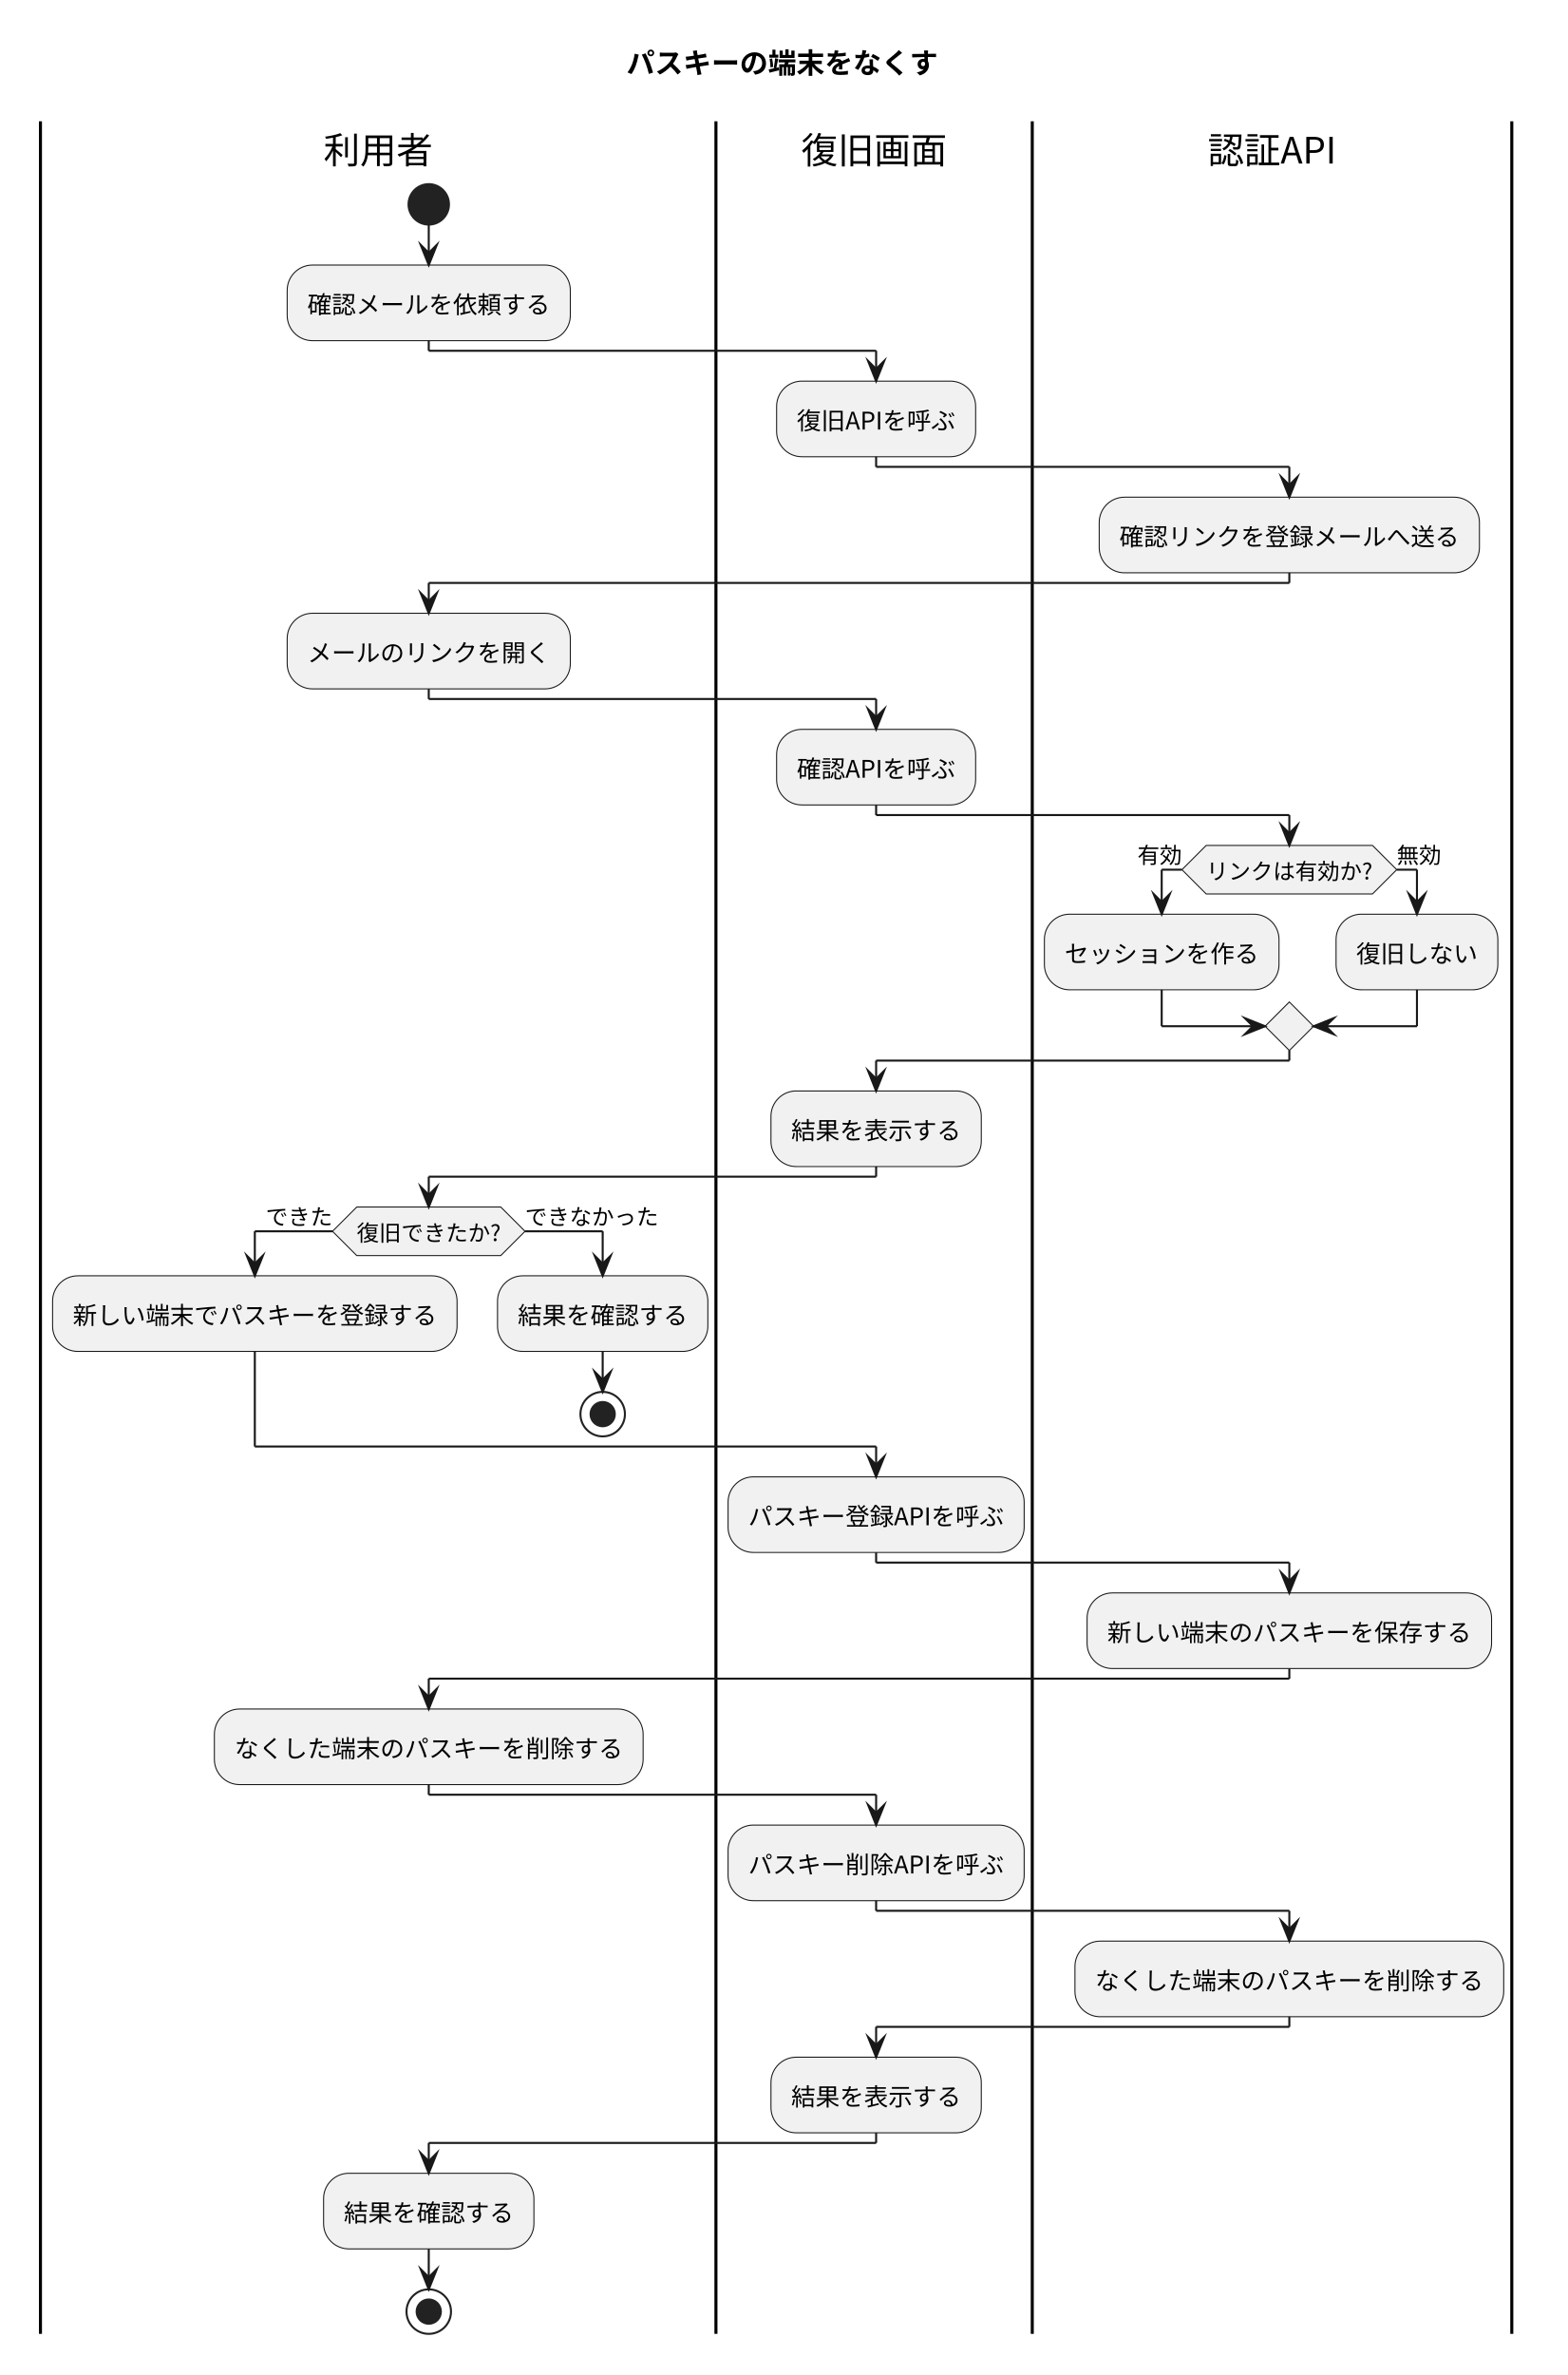
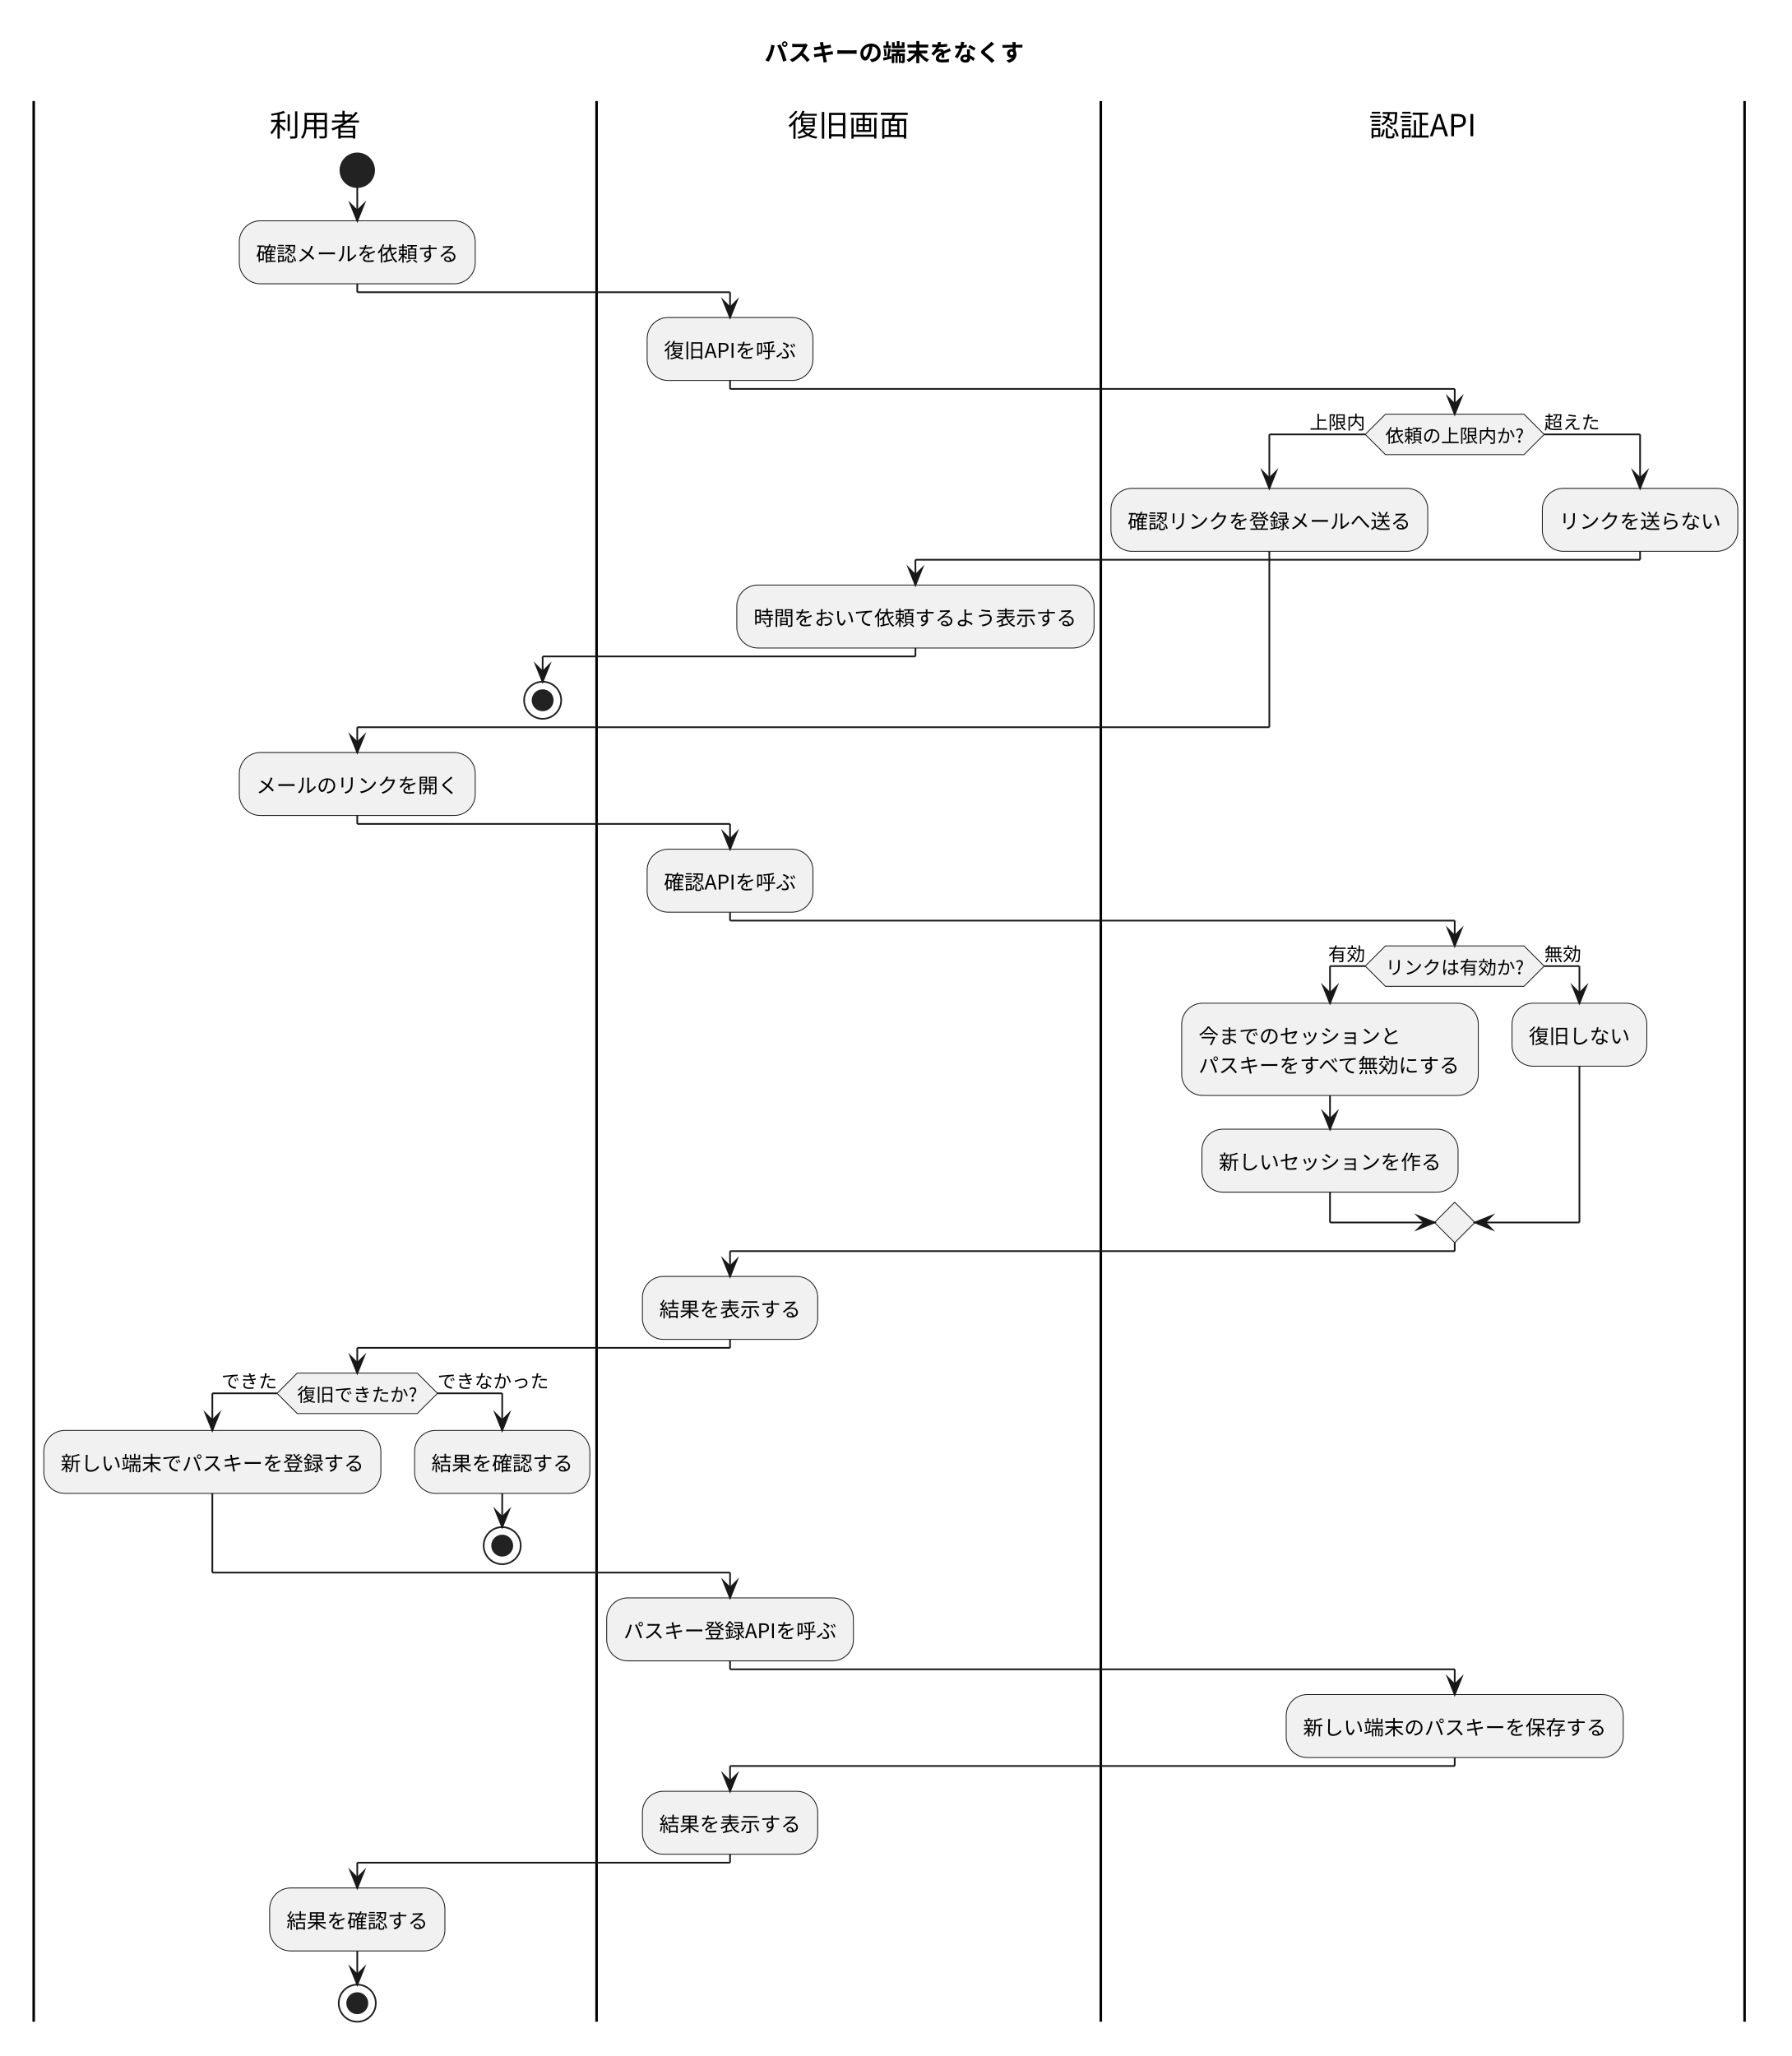
- <svg xmlns="http://www.w3.org/2000/svg" version="1.1" data-diagram-type="ACTIVITY" style="width:775px;height:1174px;background:#FFFFFF;" width="775px" height="1174px" viewBox="0 0 775 1174" zoomAndPan="magnify" preserveAspectRatio="none" contentStyleType="text/css">
+ <svg xmlns="http://www.w3.org/2000/svg" version="1.1" data-diagram-type="ACTIVITY" style="width:1063px;height:1220px;background:#FFFFFF;" width="1063px" height="1220px" viewBox="0 0 1063 1220" zoomAndPan="magnify" preserveAspectRatio="none" contentStyleType="text/css">
  <defs />
  <g font-family="sans-serif" lengthAdjust="spacing">
    <g class="title" data-source-line="7">
-       <text x="309.768" y="36.24" fill="#000" font-size="14" textLength="153.999" font-weight="700" font-family="'Noto Sans CJK JP'">パスキーの端末をなくす</text>
+       <text x="453.613" y="36.24" fill="#000" font-size="14" textLength="153.999" font-weight="700" font-family="'Noto Sans CJK JP'">パスキーの端末をなくす</text>
    </g>
-     <rect x="20" y="59.956" width="728.535" height="26.064" fill="none" style="stroke:none;" />
+     <rect x="20" y="59.956" width="1016.226" height="26.064" fill="none" style="stroke:none;" />
    <ellipse cx="212.001" cy="101.02" rx="10" ry="10" fill="#222" style="stroke:#222;stroke-width:1;" />
    <rect x="142.001" y="131.02" width="140.001" height="37.376" fill="#F1F1F1" style="stroke:#181818;stroke-width:0.5;" rx="12.5" ry="12.5" />
    <text x="152.001" y="154.94" fill="#000" font-size="12" textLength="120.001" font-family="'Noto Sans CJK JP'">確認メールを依頼する</text>
-     <rect x="142.001" y="303.148" width="140.001" height="37.376" fill="#F1F1F1" style="stroke:#181818;stroke-width:0.5;" rx="12.5" ry="12.5" />
-     <text x="152.001" y="327.068" fill="#000" font-size="12" textLength="120.001" font-family="'Noto Sans CJK JP'">メールのリンクを開く</text>
-     <polygon points="176.394,596.653,247.608,596.653,259.608,608.653,247.608,620.653,176.394,620.653,164.394,608.653,176.394,596.653" fill="#F1F1F1" style="stroke:#181818;stroke-width:0.5;stroke-linejoin:miter;stroke-miterlimit:10;" />
-     <text x="176.394" y="613.449" fill="#000" font-size="11" textLength="71.214" font-family="'Noto Sans CJK JP'">復旧できたか?</text>
-     <text x="131.395" y="605.485" fill="#000" font-size="11" textLength="33" font-family="'Noto Sans CJK JP'">できた</text>
-     <text x="259.608" y="605.485" fill="#000" font-size="11" textLength="66" font-family="'Noto Sans CJK JP'">できなかった</text>
-     <rect x="26" y="630.653" width="200.001" height="37.376" fill="#F1F1F1" style="stroke:#181818;stroke-width:0.5;" rx="12.5" ry="12.5" />
-     <text x="36" y="654.573" fill="#000" font-size="12" textLength="180.001" font-family="'Noto Sans CJK JP'">新しい端末でパスキーを登録する</text>
-     <rect x="246.001" y="630.653" width="104.001" height="37.376" fill="#F1F1F1" style="stroke:#181818;stroke-width:0.5;" rx="12.5" ry="12.5" />
-     <text x="256.001" y="654.573" fill="#000" font-size="12" textLength="84.001" font-family="'Noto Sans CJK JP'">結果を確認する</text>
-     <ellipse cx="298.002" cy="699.029" rx="11" ry="11" fill="none" style="stroke:#222;stroke-width:1;" />
-     <ellipse cx="298.002" cy="699.029" rx="6" ry="6" fill="#222" style="stroke:#222;stroke-width:1;" />
-     <rect x="106" y="844.781" width="212.001" height="37.376" fill="#F1F1F1" style="stroke:#181818;stroke-width:0.5;" rx="12.5" ry="12.5" />
-     <text x="116" y="868.701" fill="#000" font-size="12" textLength="192.001" font-family="'Noto Sans CJK JP'">なくした端末のパスキーを削除する</text>
-     <rect x="160.001" y="1074.285" width="104.001" height="37.376" fill="#F1F1F1" style="stroke:#181818;stroke-width:0.5;" rx="12.5" ry="12.5" />
-     <text x="170.001" y="1098.206" fill="#000" font-size="12" textLength="84.001" font-family="'Noto Sans CJK JP'">結果を確認する</text>
-     <ellipse cx="212.001" cy="1142.662" rx="11" ry="11" fill="none" style="stroke:#222;stroke-width:1;" />
-     <ellipse cx="212.001" cy="1142.662" rx="6" ry="6" fill="#222" style="stroke:#222;stroke-width:1;" />
-     <line x1="20" y1="59.956" x2="20" y2="1153.662" style="stroke:#000;stroke-width:1.5;" />
+     <ellipse cx="322.002" cy="415.524" rx="11" ry="11" fill="none" style="stroke:#222;stroke-width:1;" />
+     <ellipse cx="322.002" cy="415.524" rx="6" ry="6" fill="#222" style="stroke:#222;stroke-width:1;" />
+     <rect x="142.001" y="446.524" width="140.001" height="37.376" fill="#F1F1F1" style="stroke:#181818;stroke-width:0.5;" rx="12.5" ry="12.5" />
+     <text x="152.001" y="470.444" fill="#000" font-size="12" textLength="120.001" font-family="'Noto Sans CJK JP'">メールのリンクを開く</text>
+     <polygon points="176.394,814.781,247.608,814.781,259.608,826.781,247.608,838.781,176.394,838.781,164.394,826.781,176.394,814.781" fill="#F1F1F1" style="stroke:#181818;stroke-width:0.5;stroke-linejoin:miter;stroke-miterlimit:10;" />
+     <text x="176.394" y="831.577" fill="#000" font-size="11" textLength="71.214" font-family="'Noto Sans CJK JP'">復旧できたか?</text>
+     <text x="131.395" y="823.613" fill="#000" font-size="11" textLength="33" font-family="'Noto Sans CJK JP'">できた</text>
+     <text x="259.608" y="823.613" fill="#000" font-size="11" textLength="66" font-family="'Noto Sans CJK JP'">できなかった</text>
+     <rect x="26" y="848.781" width="200.001" height="37.376" fill="#F1F1F1" style="stroke:#181818;stroke-width:0.5;" rx="12.5" ry="12.5" />
+     <text x="36" y="872.701" fill="#000" font-size="12" textLength="180.001" font-family="'Noto Sans CJK JP'">新しい端末でパスキーを登録する</text>
+     <rect x="246.001" y="848.781" width="104.001" height="37.376" fill="#F1F1F1" style="stroke:#181818;stroke-width:0.5;" rx="12.5" ry="12.5" />
+     <text x="256.001" y="872.701" fill="#000" font-size="12" textLength="84.001" font-family="'Noto Sans CJK JP'">結果を確認する</text>
+     <ellipse cx="298.002" cy="917.157" rx="11" ry="11" fill="none" style="stroke:#222;stroke-width:1;" />
+     <ellipse cx="298.002" cy="917.157" rx="6" ry="6" fill="#222" style="stroke:#222;stroke-width:1;" />
+     <rect x="160.001" y="1120.285" width="104.001" height="37.376" fill="#F1F1F1" style="stroke:#181818;stroke-width:0.5;" rx="12.5" ry="12.5" />
+     <text x="170.001" y="1144.206" fill="#000" font-size="12" textLength="84.001" font-family="'Noto Sans CJK JP'">結果を確認する</text>
+     <ellipse cx="212.001" cy="1188.662" rx="11" ry="11" fill="none" style="stroke:#222;stroke-width:1;" />
+     <ellipse cx="212.001" cy="1188.662" rx="6" ry="6" fill="#222" style="stroke:#222;stroke-width:1;" />
+     <line x1="20" y1="59.956" x2="20" y2="1199.662" style="stroke:#000;stroke-width:1.5;" />
    <rect x="384.002" y="188.396" width="98.409" height="37.376" fill="#F1F1F1" style="stroke:#181818;stroke-width:0.5;" rx="12.5" ry="12.5" />
    <text x="394.002" y="212.316" fill="#000" font-size="12" textLength="78.409" font-family="'Noto Sans CJK JP'">復旧APIを呼ぶ</text>
-     <rect x="384.002" y="360.524" width="98.409" height="37.376" fill="#F1F1F1" style="stroke:#181818;stroke-width:0.5;" rx="12.5" ry="12.5" />
-     <text x="394.002" y="384.444" fill="#000" font-size="12" textLength="78.409" font-family="'Noto Sans CJK JP'">確認APIを呼ぶ</text>
-     <rect x="381.206" y="539.276" width="104.001" height="37.376" fill="#F1F1F1" style="stroke:#181818;stroke-width:0.5;" rx="12.5" ry="12.5" />
-     <text x="391.206" y="563.197" fill="#000" font-size="12" textLength="84.001" font-family="'Noto Sans CJK JP'">結果を表示する</text>
-     <rect x="360.002" y="730.029" width="146.409" height="37.376" fill="#F1F1F1" style="stroke:#181818;stroke-width:0.5;" rx="12.5" ry="12.5" />
-     <text x="370.002" y="753.949" fill="#000" font-size="12" textLength="126.409" font-family="'Noto Sans CJK JP'">パスキー登録APIを呼ぶ</text>
-     <rect x="360.002" y="902.157" width="146.409" height="37.376" fill="#F1F1F1" style="stroke:#181818;stroke-width:0.5;" rx="12.5" ry="12.5" />
-     <text x="370.002" y="926.077" fill="#000" font-size="12" textLength="126.409" font-family="'Noto Sans CJK JP'">パスキー削除APIを呼ぶ</text>
-     <rect x="381.206" y="1016.909" width="104.001" height="37.376" fill="#F1F1F1" style="stroke:#181818;stroke-width:0.5;" rx="12.5" ry="12.5" />
-     <text x="391.206" y="1040.829" fill="#000" font-size="12" textLength="84.001" font-family="'Noto Sans CJK JP'">結果を表示する</text>
-     <line x1="354.002" y1="59.956" x2="354.002" y2="1153.662" style="stroke:#000;stroke-width:1.5;" />
-     <rect x="543.517" y="245.772" width="188.001" height="37.376" fill="#F1F1F1" style="stroke:#181818;stroke-width:0.5;" rx="12.5" ry="12.5" />
-     <text x="553.517" y="269.692" fill="#000" font-size="12" textLength="168.001" font-family="'Noto Sans CJK JP'">確認リンクを登録メールへ送る</text>
-     <polygon points="596.411,417.9,678.625,417.9,690.625,429.9,678.625,441.9,596.411,441.9,584.411,429.9,596.411,417.9" fill="#F1F1F1" style="stroke:#181818;stroke-width:0.5;stroke-linejoin:miter;stroke-miterlimit:10;" />
-     <text x="596.411" y="434.696" fill="#000" font-size="11" textLength="82.213" font-family="'Noto Sans CJK JP'">リンクは有効か?</text>
-     <text x="562.411" y="426.732" fill="#000" font-size="11" textLength="22" font-family="'Noto Sans CJK JP'">有効</text>
-     <text x="690.625" y="426.732" fill="#000" font-size="11" textLength="22" font-family="'Noto Sans CJK JP'">無効</text>
-     <rect x="516.411" y="451.9" width="116.001" height="37.376" fill="#F1F1F1" style="stroke:#181818;stroke-width:0.5;" rx="12.5" ry="12.5" />
-     <text x="526.411" y="475.82" fill="#000" font-size="12" textLength="96.001" font-family="'Noto Sans CJK JP'">セッションを作る</text>
-     <rect x="660.625" y="451.9" width="80" height="37.376" fill="#F1F1F1" style="stroke:#181818;stroke-width:0.5;" rx="12.5" ry="12.5" />
-     <text x="670.625" y="475.82" fill="#000" font-size="12" textLength="60" font-family="'Noto Sans CJK JP'">復旧しない</text>
-     <polygon points="637.518,495.276,649.518,507.276,637.518,519.276,625.518,507.276,637.518,495.276" fill="#F1F1F1" style="stroke:#181818;stroke-width:0.5;stroke-linejoin:miter;stroke-miterlimit:10;" />
-     <rect x="537.517" y="787.405" width="200.001" height="37.376" fill="#F1F1F1" style="stroke:#181818;stroke-width:0.5;" rx="12.5" ry="12.5" />
-     <text x="547.517" y="811.325" fill="#000" font-size="12" textLength="180.001" font-family="'Noto Sans CJK JP'">新しい端末のパスキーを保存する</text>
-     <rect x="531.517" y="959.533" width="212.001" height="37.376" fill="#F1F1F1" style="stroke:#181818;stroke-width:0.5;" rx="12.5" ry="12.5" />
-     <text x="541.517" y="983.453" fill="#000" font-size="12" textLength="192.001" font-family="'Noto Sans CJK JP'">なくした端末のパスキーを削除する</text>
-     <line x1="510.411" y1="59.956" x2="510.411" y2="1153.662" style="stroke:#000;stroke-width:1.5;" />
-     <line x1="747.519" y1="59.956" x2="747.519" y2="1153.662" style="stroke:#000;stroke-width:1.5;" />
+     <rect x="437.206" y="347.148" width="212.001" height="37.376" fill="#F1F1F1" style="stroke:#181818;stroke-width:0.5;" rx="12.5" ry="12.5" />
+     <text x="447.206" y="371.068" fill="#000" font-size="12" textLength="192.001" font-family="'Noto Sans CJK JP'">時間をおいて依頼するよう表示する</text>
+     <rect x="384.002" y="503.9" width="98.409" height="37.376" fill="#F1F1F1" style="stroke:#181818;stroke-width:0.5;" rx="12.5" ry="12.5" />
+     <text x="394.002" y="527.82" fill="#000" font-size="12" textLength="78.409" font-family="'Noto Sans CJK JP'">確認APIを呼ぶ</text>
+     <rect x="381.206" y="757.405" width="104.001" height="37.376" fill="#F1F1F1" style="stroke:#181818;stroke-width:0.5;" rx="12.5" ry="12.5" />
+     <text x="391.206" y="781.325" fill="#000" font-size="12" textLength="84.001" font-family="'Noto Sans CJK JP'">結果を表示する</text>
+     <rect x="360.002" y="948.157" width="146.409" height="37.376" fill="#F1F1F1" style="stroke:#181818;stroke-width:0.5;" rx="12.5" ry="12.5" />
+     <text x="370.002" y="972.077" fill="#000" font-size="12" textLength="126.409" font-family="'Noto Sans CJK JP'">パスキー登録APIを呼ぶ</text>
+     <rect x="381.206" y="1062.909" width="104.001" height="37.376" fill="#F1F1F1" style="stroke:#181818;stroke-width:0.5;" rx="12.5" ry="12.5" />
+     <text x="391.206" y="1086.829" fill="#000" font-size="12" textLength="84.001" font-family="'Noto Sans CJK JP'">結果を表示する</text>
+     <line x1="354.002" y1="59.956" x2="354.002" y2="1199.662" style="stroke:#000;stroke-width:1.5;" />
+     <polygon points="822.103,245.772,904.316,245.772,916.316,257.772,904.316,269.772,822.103,269.772,810.103,257.772,822.103,245.772" fill="#F1F1F1" style="stroke:#181818;stroke-width:0.5;stroke-linejoin:miter;stroke-miterlimit:10;" />
+     <text x="822.103" y="262.568" fill="#000" font-size="11" textLength="82.213" font-family="'Noto Sans CJK JP'">依頼の上限内か?</text>
+     <text x="777.103" y="254.604" fill="#000" font-size="11" textLength="33" font-family="'Noto Sans CJK JP'">上限内</text>
+     <text x="916.316" y="254.604" fill="#000" font-size="11" textLength="33" font-family="'Noto Sans CJK JP'">超えた</text>
+     <rect x="659.208" y="289.772" width="188.001" height="37.376" fill="#F1F1F1" style="stroke:#181818;stroke-width:0.5;" rx="12.5" ry="12.5" />
+     <text x="669.208" y="313.692" fill="#000" font-size="12" textLength="168.001" font-family="'Noto Sans CJK JP'">確認リンクを登録メールへ送る</text>
+     <rect x="915.21" y="289.772" width="116.001" height="37.376" fill="#F1F1F1" style="stroke:#181818;stroke-width:0.5;" rx="12.5" ry="12.5" />
+     <text x="925.21" y="313.692" fill="#000" font-size="12" textLength="96.001" font-family="'Noto Sans CJK JP'">リンクを送らない</text>
+     <polygon points="822.103,561.276,904.316,561.276,916.316,573.276,904.316,585.276,822.103,585.276,810.103,573.276,822.103,561.276" fill="#F1F1F1" style="stroke:#181818;stroke-width:0.5;stroke-linejoin:miter;stroke-miterlimit:10;" />
+     <text x="822.103" y="578.072" fill="#000" font-size="11" textLength="82.213" font-family="'Noto Sans CJK JP'">リンクは有効か?</text>
+     <text x="788.103" y="570.108" fill="#000" font-size="11" textLength="22" font-family="'Noto Sans CJK JP'">有効</text>
+     <text x="916.316" y="570.108" fill="#000" font-size="11" textLength="22" font-family="'Noto Sans CJK JP'">無効</text>
+     <rect x="701.208" y="595.276" width="176.001" height="54.752" fill="#F1F1F1" style="stroke:#181818;stroke-width:0.5;" rx="12.5" ry="12.5" />
+     <text x="711.208" y="619.197" fill="#000" font-size="12" textLength="120.001" font-family="'Noto Sans CJK JP'">今までのセッションと</text>
+     <text x="711.208" y="636.573" fill="#000" font-size="12" textLength="156.001" font-family="'Noto Sans CJK JP'">パスキーをすべて無効にする</text>
+     <rect x="713.208" y="670.029" width="152.001" height="37.376" fill="#F1F1F1" style="stroke:#181818;stroke-width:0.5;" rx="12.5" ry="12.5" />
+     <text x="723.208" y="693.949" fill="#000" font-size="12" textLength="132.001" font-family="'Noto Sans CJK JP'">新しいセッションを作る</text>
+     <rect x="897.209" y="595.276" width="80" height="37.376" fill="#F1F1F1" style="stroke:#181818;stroke-width:0.5;" rx="12.5" ry="12.5" />
+     <text x="907.209" y="619.197" fill="#000" font-size="12" textLength="60" font-family="'Noto Sans CJK JP'">復旧しない</text>
+     <polygon points="863.209,713.405,875.209,725.405,863.209,737.405,851.209,725.405,863.209,713.405" fill="#F1F1F1" style="stroke:#181818;stroke-width:0.5;stroke-linejoin:miter;stroke-miterlimit:10;" />
+     <rect x="763.209" y="1005.533" width="200.001" height="37.376" fill="#F1F1F1" style="stroke:#181818;stroke-width:0.5;" rx="12.5" ry="12.5" />
+     <text x="773.209" y="1029.453" fill="#000" font-size="12" textLength="180.001" font-family="'Noto Sans CJK JP'">新しい端末のパスキーを保存する</text>
+     <line x1="653.208" y1="59.956" x2="653.208" y2="1199.662" style="stroke:#000;stroke-width:1.5;" />
+     <line x1="1035.21" y1="59.956" x2="1035.21" y2="1199.662" style="stroke:#000;stroke-width:1.5;" />
    <line x1="212.001" y1="111.02" x2="212.001" y2="131.02" style="stroke:#181818;stroke-width:1;" />
    <polygon points="208.001,121.02,212.001,131.02,216.001,121.02,212.001,125.02" fill="#181818" style="stroke:#181818;stroke-width:1;stroke-linejoin:miter;stroke-miterlimit:10;" />
-     <line x1="298.002" y1="668.029" x2="298.002" y2="688.029" style="stroke:#181818;stroke-width:1;" />
-     <polygon points="294.002,678.029,298.002,688.029,302.002,678.029,298.002,682.029" fill="#181818" style="stroke:#181818;stroke-width:1;stroke-linejoin:miter;stroke-miterlimit:10;" />
-     <line x1="164.394" y1="608.653" x2="126.001" y2="608.653" style="stroke:#181818;stroke-width:1;" />
-     <line x1="126.001" y1="608.653" x2="126.001" y2="630.653" style="stroke:#181818;stroke-width:1;" />
-     <polygon points="122.001,620.653,126.001,630.653,130.001,620.653,126.001,624.653" fill="#181818" style="stroke:#181818;stroke-width:1;stroke-linejoin:miter;stroke-miterlimit:10;" />
-     <line x1="259.608" y1="608.653" x2="298.002" y2="608.653" style="stroke:#181818;stroke-width:1;" />
-     <line x1="298.002" y1="608.653" x2="298.002" y2="630.653" style="stroke:#181818;stroke-width:1;" />
-     <polygon points="294.002,620.653,298.002,630.653,302.002,620.653,298.002,624.653" fill="#181818" style="stroke:#181818;stroke-width:1;stroke-linejoin:miter;stroke-miterlimit:10;" />
-     <line x1="126.001" y1="668.029" x2="126.001" y2="715.029" style="stroke:#181818;stroke-width:1;" />
-     <line x1="126.001" y1="715.029" x2="433.206" y2="715.029" style="stroke:#181818;stroke-width:1;" />
-     <line x1="433.206" y1="715.029" x2="433.206" y2="730.029" style="stroke:#181818;stroke-width:1;" />
-     <polygon points="429.206,720.029,433.206,730.029,437.206,720.029,433.206,724.029" fill="#181818" style="stroke:#181818;stroke-width:1;stroke-linejoin:miter;stroke-miterlimit:10;" />
-     <line x1="212.001" y1="1111.662" x2="212.001" y2="1131.662" style="stroke:#181818;stroke-width:1;" />
-     <polygon points="208.001,1121.662,212.001,1131.662,216.001,1121.662,212.001,1125.662" fill="#181818" style="stroke:#181818;stroke-width:1;stroke-linejoin:miter;stroke-miterlimit:10;" />
-     <line x1="584.411" y1="429.9" x2="574.411" y2="429.9" style="stroke:#181818;stroke-width:1;" />
-     <line x1="574.411" y1="429.9" x2="574.411" y2="451.9" style="stroke:#181818;stroke-width:1;" />
-     <polygon points="570.411,441.9,574.411,451.9,578.411,441.9,574.411,445.9" fill="#181818" style="stroke:#181818;stroke-width:1;stroke-linejoin:miter;stroke-miterlimit:10;" />
-     <line x1="690.625" y1="429.9" x2="700.625" y2="429.9" style="stroke:#181818;stroke-width:1;" />
-     <line x1="700.625" y1="429.9" x2="700.625" y2="451.9" style="stroke:#181818;stroke-width:1;" />
-     <polygon points="696.625,441.9,700.625,451.9,704.625,441.9,700.625,445.9" fill="#181818" style="stroke:#181818;stroke-width:1;stroke-linejoin:miter;stroke-miterlimit:10;" />
-     <line x1="574.411" y1="489.276" x2="574.411" y2="507.276" style="stroke:#181818;stroke-width:1;" />
-     <line x1="574.411" y1="507.276" x2="625.518" y2="507.276" style="stroke:#181818;stroke-width:1;" />
-     <polygon points="615.518,503.276,625.518,507.276,615.518,511.276,619.518,507.276" fill="#181818" style="stroke:#181818;stroke-width:1;stroke-linejoin:miter;stroke-miterlimit:10;" />
-     <line x1="700.625" y1="489.276" x2="700.625" y2="507.276" style="stroke:#181818;stroke-width:1;" />
-     <line x1="700.625" y1="507.276" x2="649.518" y2="507.276" style="stroke:#181818;stroke-width:1;" />
-     <polygon points="659.518,503.276,649.518,507.276,659.518,511.276,655.518,507.276" fill="#181818" style="stroke:#181818;stroke-width:1;stroke-linejoin:miter;stroke-miterlimit:10;" />
+     <line x1="298.002" y1="886.157" x2="298.002" y2="906.157" style="stroke:#181818;stroke-width:1;" />
+     <polygon points="294.002,896.157,298.002,906.157,302.002,896.157,298.002,900.157" fill="#181818" style="stroke:#181818;stroke-width:1;stroke-linejoin:miter;stroke-miterlimit:10;" />
+     <line x1="164.394" y1="826.781" x2="126.001" y2="826.781" style="stroke:#181818;stroke-width:1;" />
+     <line x1="126.001" y1="826.781" x2="126.001" y2="848.781" style="stroke:#181818;stroke-width:1;" />
+     <polygon points="122.001,838.781,126.001,848.781,130.001,838.781,126.001,842.781" fill="#181818" style="stroke:#181818;stroke-width:1;stroke-linejoin:miter;stroke-miterlimit:10;" />
+     <line x1="259.608" y1="826.781" x2="298.002" y2="826.781" style="stroke:#181818;stroke-width:1;" />
+     <line x1="298.002" y1="826.781" x2="298.002" y2="848.781" style="stroke:#181818;stroke-width:1;" />
+     <polygon points="294.002,838.781,298.002,848.781,302.002,838.781,298.002,842.781" fill="#181818" style="stroke:#181818;stroke-width:1;stroke-linejoin:miter;stroke-miterlimit:10;" />
+     <line x1="126.001" y1="886.157" x2="126.001" y2="933.157" style="stroke:#181818;stroke-width:1;" />
+     <line x1="126.001" y1="933.157" x2="433.206" y2="933.157" style="stroke:#181818;stroke-width:1;" />
+     <line x1="433.206" y1="933.157" x2="433.206" y2="948.157" style="stroke:#181818;stroke-width:1;" />
+     <polygon points="429.206,938.157,433.206,948.157,437.206,938.157,433.206,942.157" fill="#181818" style="stroke:#181818;stroke-width:1;stroke-linejoin:miter;stroke-miterlimit:10;" />
+     <line x1="212.001" y1="1157.662" x2="212.001" y2="1177.662" style="stroke:#181818;stroke-width:1;" />
+     <polygon points="208.001,1167.662,212.001,1177.662,216.001,1167.662,212.001,1171.662" fill="#181818" style="stroke:#181818;stroke-width:1;stroke-linejoin:miter;stroke-miterlimit:10;" />
+     <line x1="810.103" y1="257.772" x2="753.209" y2="257.772" style="stroke:#181818;stroke-width:1;" />
+     <line x1="753.209" y1="257.772" x2="753.209" y2="289.772" style="stroke:#181818;stroke-width:1;" />
+     <polygon points="749.209,279.772,753.209,289.772,757.209,279.772,753.209,283.772" fill="#181818" style="stroke:#181818;stroke-width:1;stroke-linejoin:miter;stroke-miterlimit:10;" />
+     <line x1="916.316" y1="257.772" x2="973.21" y2="257.772" style="stroke:#181818;stroke-width:1;" />
+     <line x1="973.21" y1="257.772" x2="973.21" y2="289.772" style="stroke:#181818;stroke-width:1;" />
+     <polygon points="969.21,279.772,973.21,289.772,977.21,279.772,973.21,283.772" fill="#181818" style="stroke:#181818;stroke-width:1;stroke-linejoin:miter;stroke-miterlimit:10;" />
+     <line x1="753.209" y1="327.148" x2="753.209" y2="431.524" style="stroke:#181818;stroke-width:1;" />
+     <line x1="753.209" y1="431.524" x2="212.001" y2="431.524" style="stroke:#181818;stroke-width:1;" />
+     <line x1="212.001" y1="431.524" x2="212.001" y2="446.524" style="stroke:#181818;stroke-width:1;" />
+     <polygon points="208.001,436.524,212.001,446.524,216.001,436.524,212.001,440.524" fill="#181818" style="stroke:#181818;stroke-width:1;stroke-linejoin:miter;stroke-miterlimit:10;" />
+     <line x1="789.209" y1="650.029" x2="789.209" y2="670.029" style="stroke:#181818;stroke-width:1;" />
+     <polygon points="785.209,660.029,789.209,670.029,793.209,660.029,789.209,664.029" fill="#181818" style="stroke:#181818;stroke-width:1;stroke-linejoin:miter;stroke-miterlimit:10;" />
+     <line x1="810.103" y1="573.276" x2="789.209" y2="573.276" style="stroke:#181818;stroke-width:1;" />
+     <line x1="789.209" y1="573.276" x2="789.209" y2="595.276" style="stroke:#181818;stroke-width:1;" />
+     <polygon points="785.209,585.276,789.209,595.276,793.209,585.276,789.209,589.276" fill="#181818" style="stroke:#181818;stroke-width:1;stroke-linejoin:miter;stroke-miterlimit:10;" />
+     <line x1="916.316" y1="573.276" x2="937.21" y2="573.276" style="stroke:#181818;stroke-width:1;" />
+     <line x1="937.21" y1="573.276" x2="937.21" y2="595.276" style="stroke:#181818;stroke-width:1;" />
+     <polygon points="933.21,585.276,937.21,595.276,941.21,585.276,937.21,589.276" fill="#181818" style="stroke:#181818;stroke-width:1;stroke-linejoin:miter;stroke-miterlimit:10;" />
+     <line x1="789.209" y1="707.405" x2="789.209" y2="725.405" style="stroke:#181818;stroke-width:1;" />
+     <line x1="789.209" y1="725.405" x2="851.209" y2="725.405" style="stroke:#181818;stroke-width:1;" />
+     <polygon points="841.209,721.405,851.209,725.405,841.209,729.405,845.209,725.405" fill="#181818" style="stroke:#181818;stroke-width:1;stroke-linejoin:miter;stroke-miterlimit:10;" />
+     <line x1="937.21" y1="632.653" x2="937.21" y2="725.405" style="stroke:#181818;stroke-width:1;" />
+     <line x1="937.21" y1="725.405" x2="875.209" y2="725.405" style="stroke:#181818;stroke-width:1;" />
+     <polygon points="885.209,721.405,875.209,725.405,885.209,729.405,881.209,725.405" fill="#181818" style="stroke:#181818;stroke-width:1;stroke-linejoin:miter;stroke-miterlimit:10;" />
    <line x1="212.001" y1="168.396" x2="212.001" y2="173.396" style="stroke:#181818;stroke-width:1;" />
    <line x1="212.001" y1="173.396" x2="433.206" y2="173.396" style="stroke:#181818;stroke-width:1;" />
    <line x1="433.206" y1="173.396" x2="433.206" y2="188.396" style="stroke:#181818;stroke-width:1;" />
    <polygon points="429.206,178.396,433.206,188.396,437.206,178.396,433.206,182.396" fill="#181818" style="stroke:#181818;stroke-width:1;stroke-linejoin:miter;stroke-miterlimit:10;" />
+     <line x1="973.21" y1="327.148" x2="973.21" y2="332.148" style="stroke:#181818;stroke-width:1;" />
+     <line x1="973.21" y1="332.148" x2="543.207" y2="332.148" style="stroke:#181818;stroke-width:1;" />
+     <line x1="543.207" y1="332.148" x2="543.207" y2="347.148" style="stroke:#181818;stroke-width:1;" />
+     <polygon points="539.207,337.148,543.207,347.148,547.207,337.148,543.207,341.148" fill="#181818" style="stroke:#181818;stroke-width:1;stroke-linejoin:miter;stroke-miterlimit:10;" />
+     <line x1="543.207" y1="384.524" x2="543.207" y2="389.524" style="stroke:#181818;stroke-width:1;" />
+     <line x1="543.207" y1="389.524" x2="322.002" y2="389.524" style="stroke:#181818;stroke-width:1;" />
+     <line x1="322.002" y1="389.524" x2="322.002" y2="404.524" style="stroke:#181818;stroke-width:1;" />
+     <polygon points="318.002,394.524,322.002,404.524,326.002,394.524,322.002,398.524" fill="#181818" style="stroke:#181818;stroke-width:1;stroke-linejoin:miter;stroke-miterlimit:10;" />
    <line x1="433.206" y1="225.772" x2="433.206" y2="230.772" style="stroke:#181818;stroke-width:1;" />
-     <line x1="433.206" y1="230.772" x2="637.518" y2="230.772" style="stroke:#181818;stroke-width:1;" />
-     <line x1="637.518" y1="230.772" x2="637.518" y2="245.772" style="stroke:#181818;stroke-width:1;" />
-     <polygon points="633.518,235.772,637.518,245.772,641.518,235.772,637.518,239.772" fill="#181818" style="stroke:#181818;stroke-width:1;stroke-linejoin:miter;stroke-miterlimit:10;" />
-     <line x1="637.518" y1="283.148" x2="637.518" y2="288.148" style="stroke:#181818;stroke-width:1;" />
-     <line x1="637.518" y1="288.148" x2="212.001" y2="288.148" style="stroke:#181818;stroke-width:1;" />
-     <line x1="212.001" y1="288.148" x2="212.001" y2="303.148" style="stroke:#181818;stroke-width:1;" />
-     <polygon points="208.001,293.148,212.001,303.148,216.001,293.148,212.001,297.148" fill="#181818" style="stroke:#181818;stroke-width:1;stroke-linejoin:miter;stroke-miterlimit:10;" />
-     <line x1="212.001" y1="340.524" x2="212.001" y2="345.524" style="stroke:#181818;stroke-width:1;" />
-     <line x1="212.001" y1="345.524" x2="433.206" y2="345.524" style="stroke:#181818;stroke-width:1;" />
-     <line x1="433.206" y1="345.524" x2="433.206" y2="360.524" style="stroke:#181818;stroke-width:1;" />
-     <polygon points="429.206,350.524,433.206,360.524,437.206,350.524,433.206,354.524" fill="#181818" style="stroke:#181818;stroke-width:1;stroke-linejoin:miter;stroke-miterlimit:10;" />
-     <line x1="433.206" y1="397.9" x2="433.206" y2="402.9" style="stroke:#181818;stroke-width:1;" />
-     <line x1="433.206" y1="402.9" x2="637.518" y2="402.9" style="stroke:#181818;stroke-width:1;" />
-     <line x1="637.518" y1="402.9" x2="637.518" y2="417.9" style="stroke:#181818;stroke-width:1;" />
-     <polygon points="633.518,407.9,637.518,417.9,641.518,407.9,637.518,411.9" fill="#181818" style="stroke:#181818;stroke-width:1;stroke-linejoin:miter;stroke-miterlimit:10;" />
-     <line x1="637.518" y1="519.276" x2="637.518" y2="524.276" style="stroke:#181818;stroke-width:1;" />
-     <line x1="637.518" y1="524.276" x2="433.206" y2="524.276" style="stroke:#181818;stroke-width:1;" />
-     <line x1="433.206" y1="524.276" x2="433.206" y2="539.276" style="stroke:#181818;stroke-width:1;" />
-     <polygon points="429.206,529.276,433.206,539.276,437.206,529.276,433.206,533.276" fill="#181818" style="stroke:#181818;stroke-width:1;stroke-linejoin:miter;stroke-miterlimit:10;" />
-     <line x1="433.206" y1="576.653" x2="433.206" y2="581.653" style="stroke:#181818;stroke-width:1;" />
-     <line x1="433.206" y1="581.653" x2="212.001" y2="581.653" style="stroke:#181818;stroke-width:1;" />
-     <line x1="212.001" y1="581.653" x2="212.001" y2="596.653" style="stroke:#181818;stroke-width:1;" />
-     <polygon points="208.001,586.653,212.001,596.653,216.001,586.653,212.001,590.653" fill="#181818" style="stroke:#181818;stroke-width:1;stroke-linejoin:miter;stroke-miterlimit:10;" />
-     <line x1="433.206" y1="767.405" x2="433.206" y2="772.405" style="stroke:#181818;stroke-width:1;" />
-     <line x1="433.206" y1="772.405" x2="637.518" y2="772.405" style="stroke:#181818;stroke-width:1;" />
-     <line x1="637.518" y1="772.405" x2="637.518" y2="787.405" style="stroke:#181818;stroke-width:1;" />
-     <polygon points="633.518,777.405,637.518,787.405,641.518,777.405,637.518,781.405" fill="#181818" style="stroke:#181818;stroke-width:1;stroke-linejoin:miter;stroke-miterlimit:10;" />
-     <line x1="637.518" y1="824.781" x2="637.518" y2="829.781" style="stroke:#181818;stroke-width:1;" />
-     <line x1="637.518" y1="829.781" x2="212.001" y2="829.781" style="stroke:#181818;stroke-width:1;" />
-     <line x1="212.001" y1="829.781" x2="212.001" y2="844.781" style="stroke:#181818;stroke-width:1;" />
-     <polygon points="208.001,834.781,212.001,844.781,216.001,834.781,212.001,838.781" fill="#181818" style="stroke:#181818;stroke-width:1;stroke-linejoin:miter;stroke-miterlimit:10;" />
-     <line x1="212.001" y1="882.157" x2="212.001" y2="887.157" style="stroke:#181818;stroke-width:1;" />
-     <line x1="212.001" y1="887.157" x2="433.206" y2="887.157" style="stroke:#181818;stroke-width:1;" />
-     <line x1="433.206" y1="887.157" x2="433.206" y2="902.157" style="stroke:#181818;stroke-width:1;" />
-     <polygon points="429.206,892.157,433.206,902.157,437.206,892.157,433.206,896.157" fill="#181818" style="stroke:#181818;stroke-width:1;stroke-linejoin:miter;stroke-miterlimit:10;" />
-     <line x1="433.206" y1="939.533" x2="433.206" y2="944.533" style="stroke:#181818;stroke-width:1;" />
-     <line x1="433.206" y1="944.533" x2="637.518" y2="944.533" style="stroke:#181818;stroke-width:1;" />
-     <line x1="637.518" y1="944.533" x2="637.518" y2="959.533" style="stroke:#181818;stroke-width:1;" />
-     <polygon points="633.518,949.533,637.518,959.533,641.518,949.533,637.518,953.533" fill="#181818" style="stroke:#181818;stroke-width:1;stroke-linejoin:miter;stroke-miterlimit:10;" />
-     <line x1="637.518" y1="996.909" x2="637.518" y2="1001.909" style="stroke:#181818;stroke-width:1;" />
-     <line x1="637.518" y1="1001.909" x2="433.206" y2="1001.909" style="stroke:#181818;stroke-width:1;" />
-     <line x1="433.206" y1="1001.909" x2="433.206" y2="1016.909" style="stroke:#181818;stroke-width:1;" />
-     <polygon points="429.206,1006.909,433.206,1016.909,437.206,1006.909,433.206,1010.909" fill="#181818" style="stroke:#181818;stroke-width:1;stroke-linejoin:miter;stroke-miterlimit:10;" />
-     <line x1="433.206" y1="1054.285" x2="433.206" y2="1059.285" style="stroke:#181818;stroke-width:1;" />
-     <line x1="433.206" y1="1059.285" x2="212.001" y2="1059.285" style="stroke:#181818;stroke-width:1;" />
-     <line x1="212.001" y1="1059.285" x2="212.001" y2="1074.285" style="stroke:#181818;stroke-width:1;" />
-     <polygon points="208.001,1064.285,212.001,1074.285,216.001,1064.285,212.001,1068.285" fill="#181818" style="stroke:#181818;stroke-width:1;stroke-linejoin:miter;stroke-miterlimit:10;" />
+     <line x1="433.206" y1="230.772" x2="863.209" y2="230.772" style="stroke:#181818;stroke-width:1;" />
+     <line x1="863.209" y1="230.772" x2="863.209" y2="245.772" style="stroke:#181818;stroke-width:1;" />
+     <polygon points="859.209,235.772,863.209,245.772,867.209,235.772,863.209,239.772" fill="#181818" style="stroke:#181818;stroke-width:1;stroke-linejoin:miter;stroke-miterlimit:10;" />
+     <line x1="212.001" y1="483.9" x2="212.001" y2="488.9" style="stroke:#181818;stroke-width:1;" />
+     <line x1="212.001" y1="488.9" x2="433.206" y2="488.9" style="stroke:#181818;stroke-width:1;" />
+     <line x1="433.206" y1="488.9" x2="433.206" y2="503.9" style="stroke:#181818;stroke-width:1;" />
+     <polygon points="429.206,493.9,433.206,503.9,437.206,493.9,433.206,497.9" fill="#181818" style="stroke:#181818;stroke-width:1;stroke-linejoin:miter;stroke-miterlimit:10;" />
+     <line x1="433.206" y1="541.276" x2="433.206" y2="546.276" style="stroke:#181818;stroke-width:1;" />
+     <line x1="433.206" y1="546.276" x2="863.209" y2="546.276" style="stroke:#181818;stroke-width:1;" />
+     <line x1="863.209" y1="546.276" x2="863.209" y2="561.276" style="stroke:#181818;stroke-width:1;" />
+     <polygon points="859.209,551.276,863.209,561.276,867.209,551.276,863.209,555.276" fill="#181818" style="stroke:#181818;stroke-width:1;stroke-linejoin:miter;stroke-miterlimit:10;" />
+     <line x1="863.209" y1="737.405" x2="863.209" y2="742.405" style="stroke:#181818;stroke-width:1;" />
+     <line x1="863.209" y1="742.405" x2="433.206" y2="742.405" style="stroke:#181818;stroke-width:1;" />
+     <line x1="433.206" y1="742.405" x2="433.206" y2="757.405" style="stroke:#181818;stroke-width:1;" />
+     <polygon points="429.206,747.405,433.206,757.405,437.206,747.405,433.206,751.405" fill="#181818" style="stroke:#181818;stroke-width:1;stroke-linejoin:miter;stroke-miterlimit:10;" />
+     <line x1="433.206" y1="794.781" x2="433.206" y2="799.781" style="stroke:#181818;stroke-width:1;" />
+     <line x1="433.206" y1="799.781" x2="212.001" y2="799.781" style="stroke:#181818;stroke-width:1;" />
+     <line x1="212.001" y1="799.781" x2="212.001" y2="814.781" style="stroke:#181818;stroke-width:1;" />
+     <polygon points="208.001,804.781,212.001,814.781,216.001,804.781,212.001,808.781" fill="#181818" style="stroke:#181818;stroke-width:1;stroke-linejoin:miter;stroke-miterlimit:10;" />
+     <line x1="433.206" y1="985.533" x2="433.206" y2="990.533" style="stroke:#181818;stroke-width:1;" />
+     <line x1="433.206" y1="990.533" x2="863.209" y2="990.533" style="stroke:#181818;stroke-width:1;" />
+     <line x1="863.209" y1="990.533" x2="863.209" y2="1005.533" style="stroke:#181818;stroke-width:1;" />
+     <polygon points="859.209,995.533,863.209,1005.533,867.209,995.533,863.209,999.533" fill="#181818" style="stroke:#181818;stroke-width:1;stroke-linejoin:miter;stroke-miterlimit:10;" />
+     <line x1="863.209" y1="1042.909" x2="863.209" y2="1047.909" style="stroke:#181818;stroke-width:1;" />
+     <line x1="863.209" y1="1047.909" x2="433.206" y2="1047.909" style="stroke:#181818;stroke-width:1;" />
+     <line x1="433.206" y1="1047.909" x2="433.206" y2="1062.909" style="stroke:#181818;stroke-width:1;" />
+     <polygon points="429.206,1052.909,433.206,1062.909,437.206,1052.909,433.206,1056.909" fill="#181818" style="stroke:#181818;stroke-width:1;stroke-linejoin:miter;stroke-miterlimit:10;" />
+     <line x1="433.206" y1="1100.285" x2="433.206" y2="1105.285" style="stroke:#181818;stroke-width:1;" />
+     <line x1="433.206" y1="1105.285" x2="212.001" y2="1105.285" style="stroke:#181818;stroke-width:1;" />
+     <line x1="212.001" y1="1105.285" x2="212.001" y2="1120.285" style="stroke:#181818;stroke-width:1;" />
+     <polygon points="208.001,1110.285,212.001,1120.285,216.001,1110.285,212.001,1114.285" fill="#181818" style="stroke:#181818;stroke-width:1;stroke-linejoin:miter;stroke-miterlimit:10;" />
    <text x="160.001" y="80.836" fill="#000" font-size="18" textLength="54" font-family="'Noto Sans CJK JP'">利用者</text>
-     <text x="396.207" y="80.836" fill="#000" font-size="18" textLength="72" font-family="'Noto Sans CJK JP'">復旧画面</text>
-     <text x="597.159" y="80.836" fill="#000" font-size="18" textLength="63.612" font-family="'Noto Sans CJK JP'">認証API</text>
+     <text x="467.605" y="80.836" fill="#000" font-size="18" textLength="72" font-family="'Noto Sans CJK JP'">復旧画面</text>
+     <text x="812.403" y="80.836" fill="#000" font-size="18" textLength="63.612" font-family="'Noto Sans CJK JP'">認証API</text>
  </g>
</svg>
